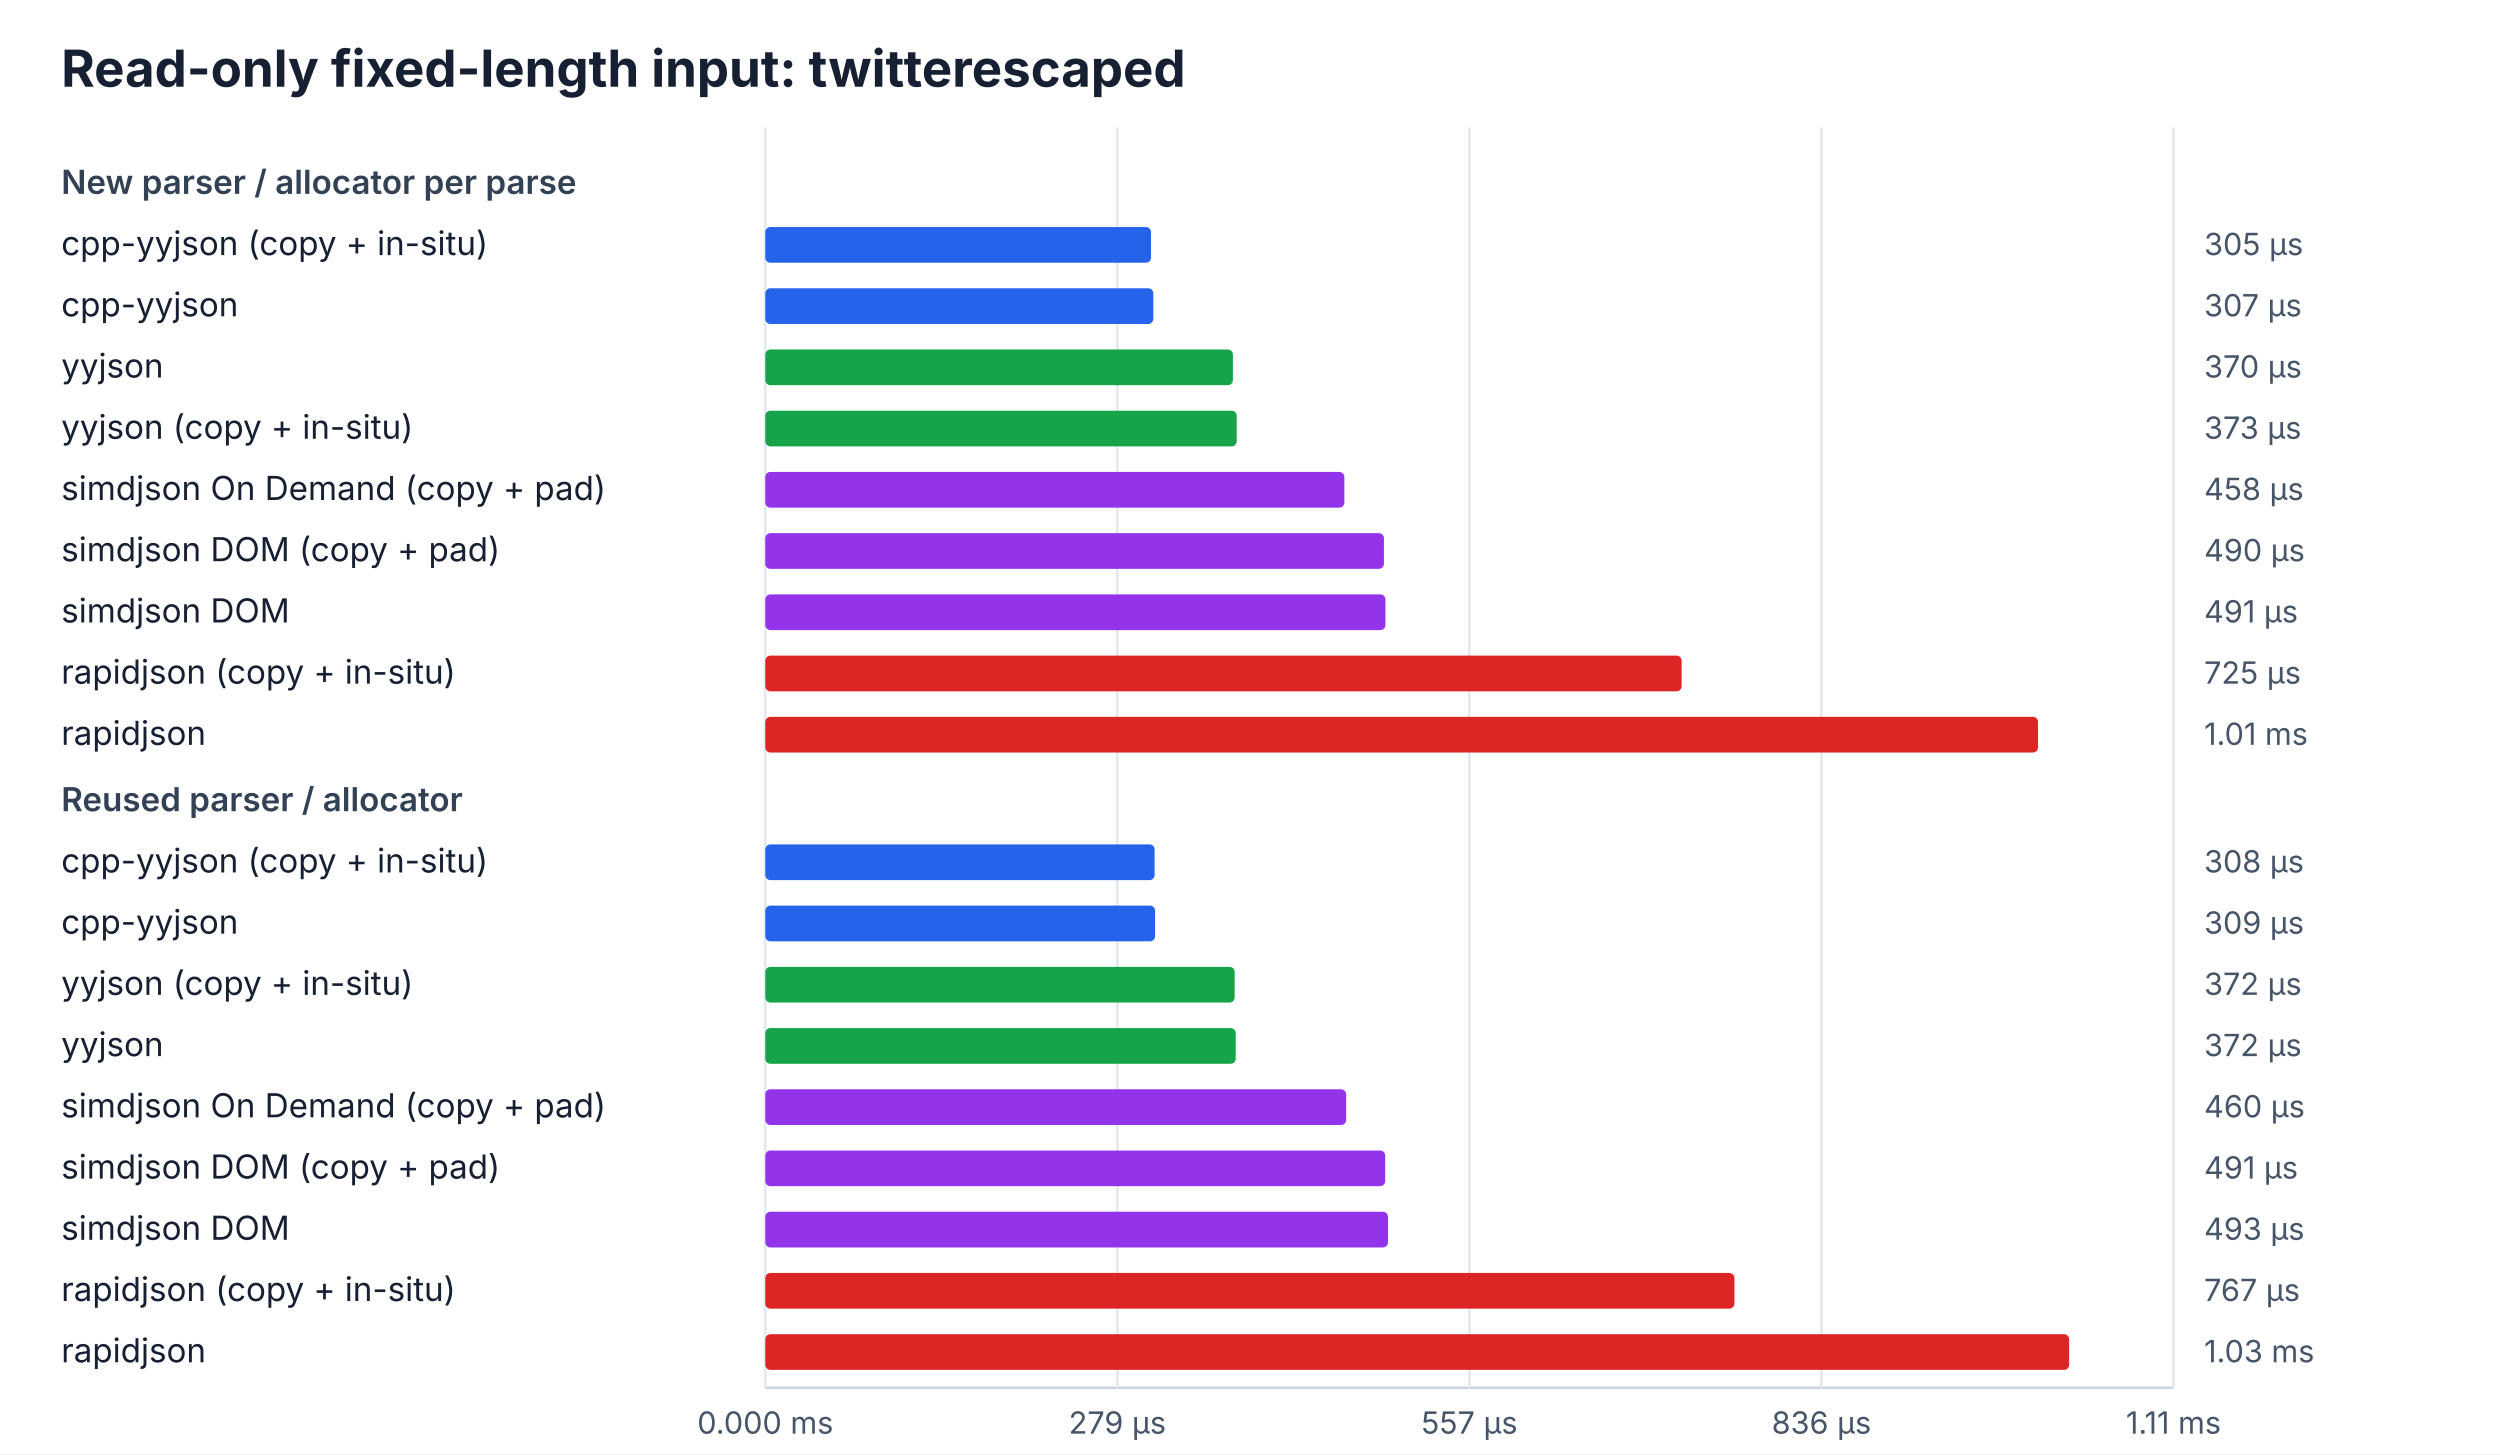
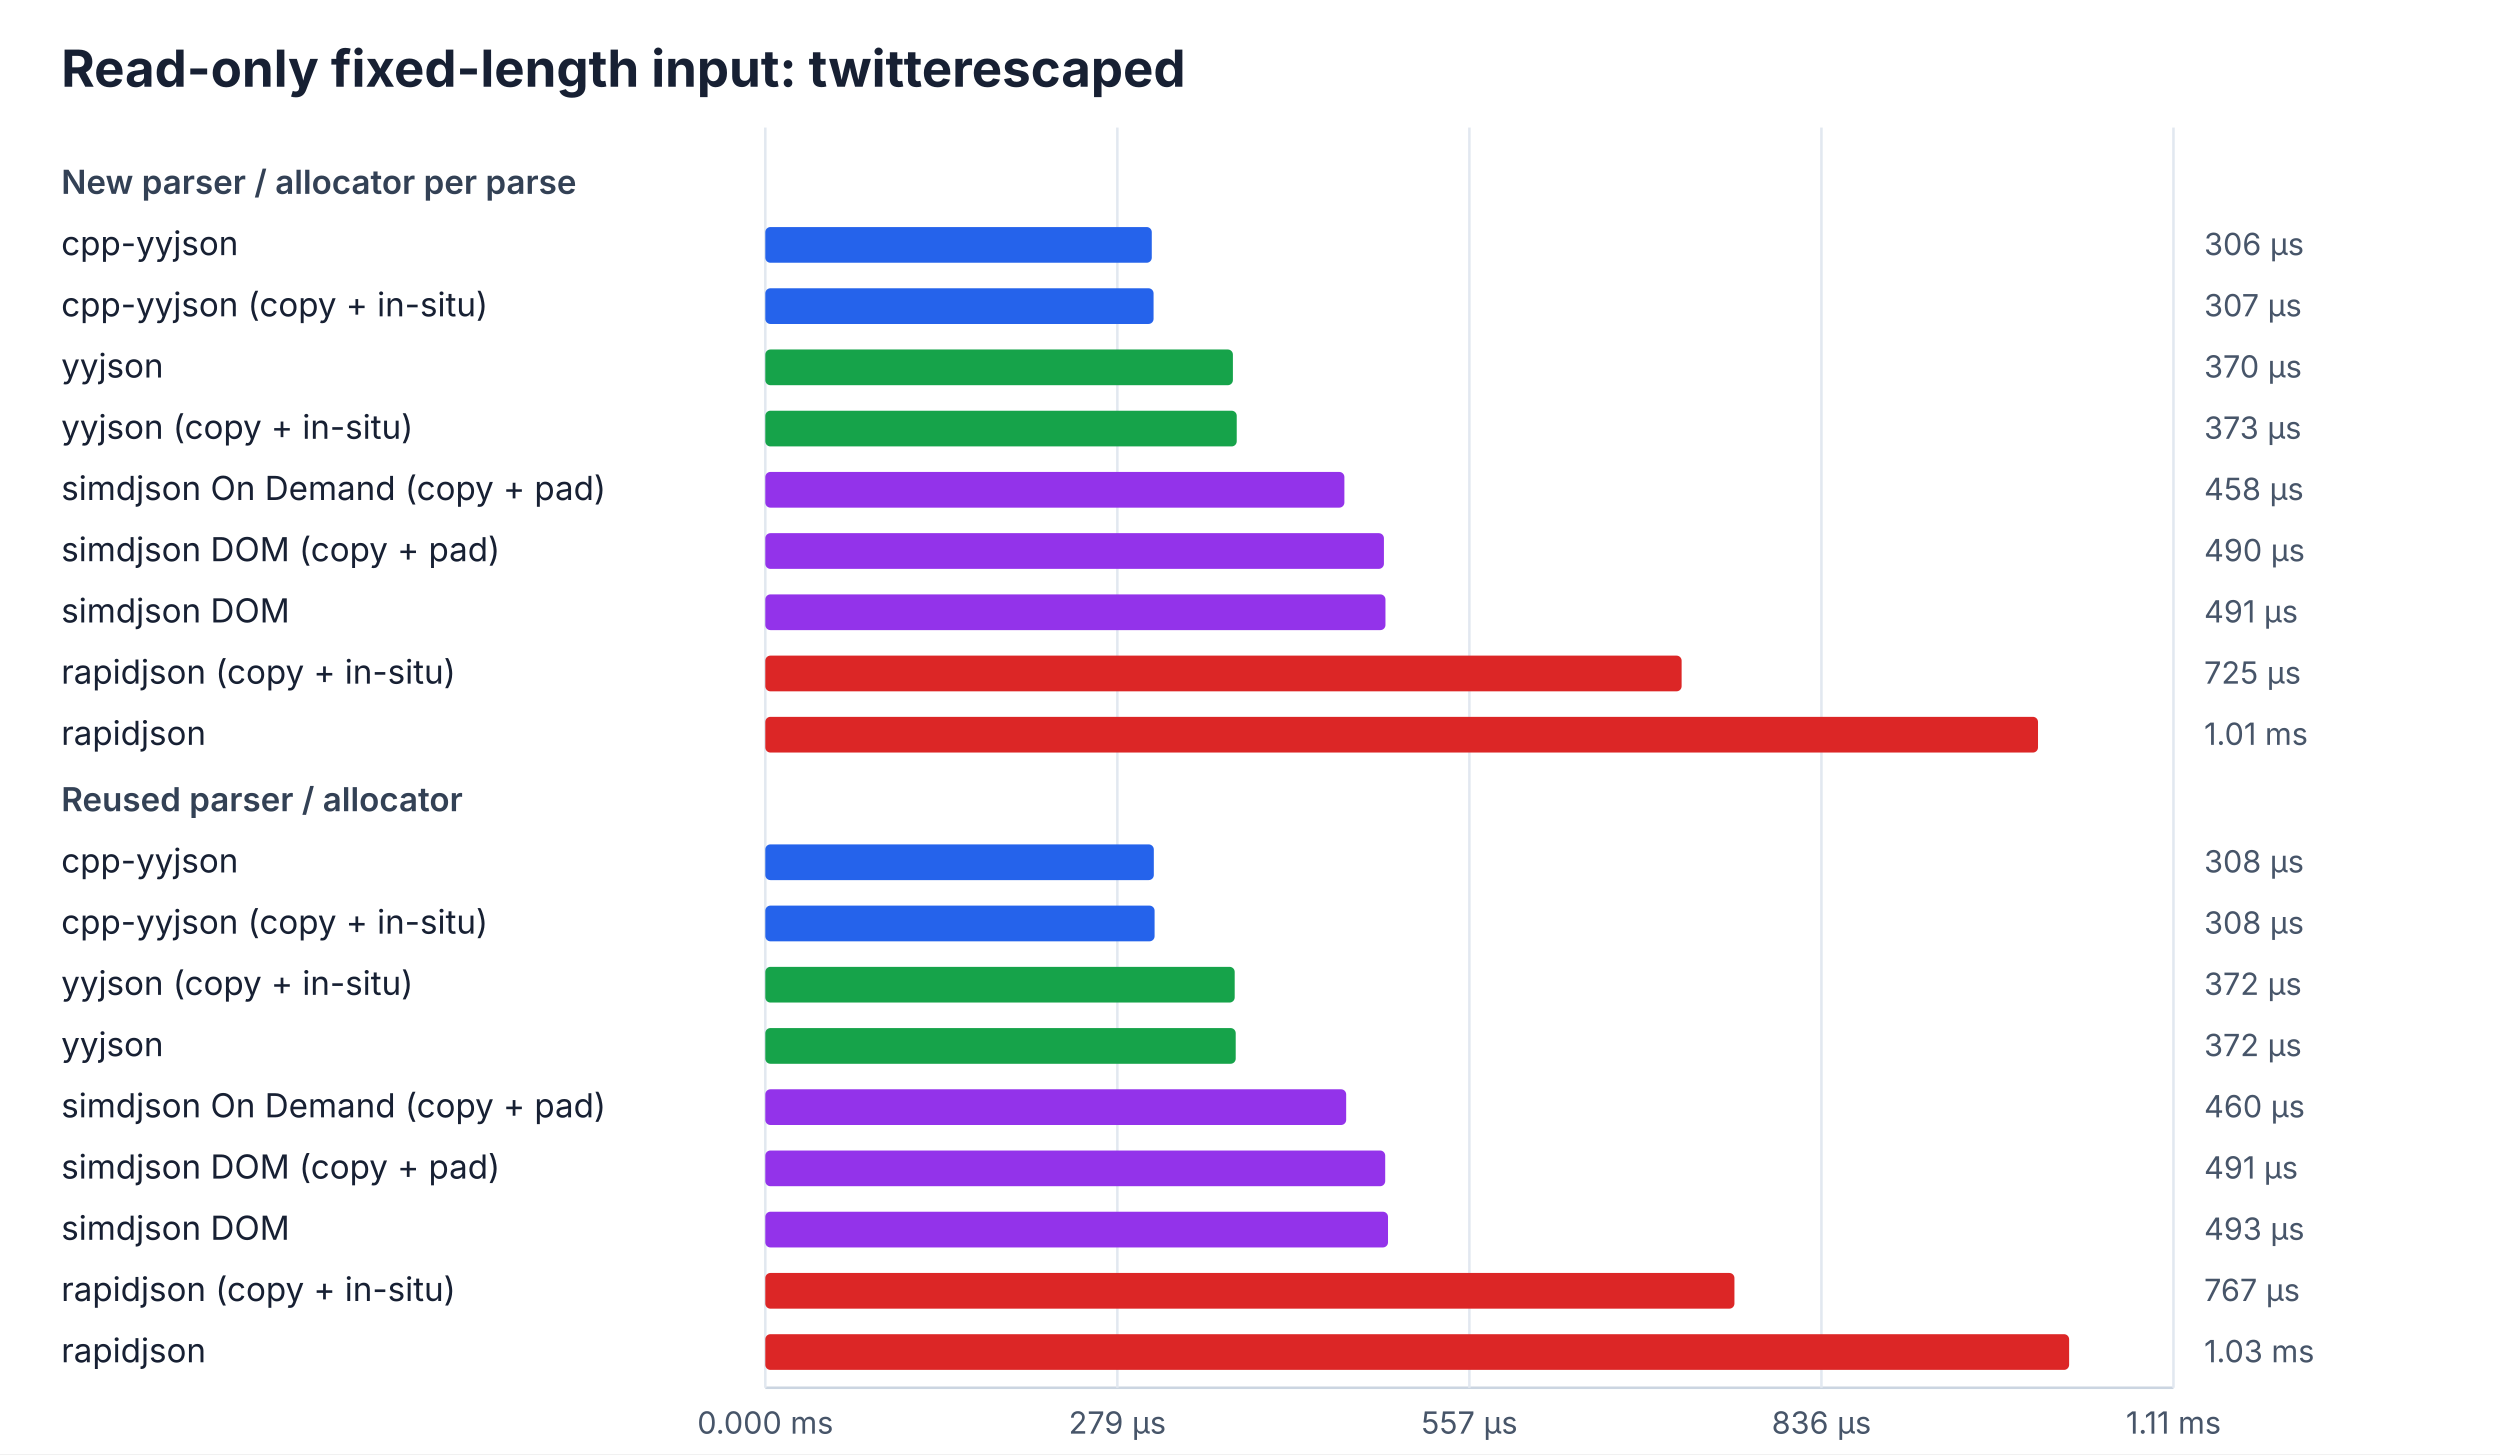
<svg xmlns="http://www.w3.org/2000/svg" width="980" height="570" viewBox="0 0 980 570">
  <rect width="100%" height="100%" fill="#ffffff" />
  <style>text{font-family:ui-sans-serif,system-ui,-apple-system,BlinkMacSystemFont,"Segoe UI",sans-serif;fill:#172033}.title{font-size:20px;font-weight:700}.heading{font-size:13px;font-weight:600;fill:#334155}.label{font-size:13px}.value{font-size:12px;fill:#475569}.axis{stroke:#cbd5e1;stroke-width:1}.grid{stroke:#e2e8f0;stroke-width:1}</style>
  <text x="24" y="34" class="title">Read-only fixed-length input: twitterescaped</text>
  <line x1="300" y1="544" x2="852" y2="544" class="axis" />
  <line x1="300.0" y1="50" x2="300.0" y2="544" class="grid" />
  <text x="300.0" y="562" class="value" text-anchor="middle">0.000 ms</text>
  <line x1="438.0" y1="50" x2="438.0" y2="544" class="grid" />
  <text x="438.0" y="562" class="value" text-anchor="middle">279 µs</text>
  <line x1="576.0" y1="50" x2="576.0" y2="544" class="grid" />
  <text x="576.0" y="562" class="value" text-anchor="middle">557 µs</text>
  <line x1="714.0" y1="50" x2="714.0" y2="544" class="grid" />
  <text x="714.0" y="562" class="value" text-anchor="middle">836 µs</text>
  <line x1="852.0" y1="50" x2="852.0" y2="544" class="grid" />
  <text x="852.0" y="562" class="value" text-anchor="middle">1.11 ms</text>
  <text x="24" y="76" class="heading">New parser / allocator per parse</text>
-   <text x="24" y="100" class="label">cpp-yyjson (copy + in-situ)</text>
-   <rect x="300" y="89" width="151.2" height="14" rx="2" fill="#2563eb" />
-   <text x="864" y="100" class="value">305 µs</text>
-   <text x="24" y="124" class="label">cpp-yyjson</text>
-   <rect x="300" y="113" width="152.1" height="14" rx="2" fill="#2563eb" />
+   <text x="24" y="100" class="label">cpp-yyjson</text>
+   <rect x="300" y="89" width="151.5" height="14" rx="2" fill="#2563eb" />
+   <text x="864" y="100" class="value">306 µs</text>
+   <text x="24" y="124" class="label">cpp-yyjson (copy + in-situ)</text>
+   <rect x="300" y="113" width="152.2" height="14" rx="2" fill="#2563eb" />
  <text x="864" y="124" class="value">307 µs</text>
  <text x="24" y="148" class="label">yyjson</text>
  <rect x="300" y="137" width="183.3" height="14" rx="2" fill="#16a34a" />
  <text x="864" y="148" class="value">370 µs</text>
  <text x="24" y="172" class="label">yyjson (copy + in-situ)</text>
  <rect x="300" y="161" width="184.8" height="14" rx="2" fill="#16a34a" />
  <text x="864" y="172" class="value">373 µs</text>
  <text x="24" y="196" class="label">simdjson On Demand (copy + pad)</text>
  <rect x="300" y="185" width="227.0" height="14" rx="2" fill="#9333ea" />
  <text x="864" y="196" class="value">458 µs</text>
  <text x="24" y="220" class="label">simdjson DOM (copy + pad)</text>
  <rect x="300" y="209" width="242.5" height="14" rx="2" fill="#9333ea" />
  <text x="864" y="220" class="value">490 µs</text>
  <text x="24" y="244" class="label">simdjson DOM</text>
  <rect x="300" y="233" width="243.1" height="14" rx="2" fill="#9333ea" />
  <text x="864" y="244" class="value">491 µs</text>
  <text x="24" y="268" class="label">rapidjson (copy + in-situ)</text>
  <rect x="300" y="257" width="359.2" height="14" rx="2" fill="#dc2626" />
  <text x="864" y="268" class="value">725 µs</text>
  <text x="24" y="292" class="label">rapidjson</text>
  <rect x="300" y="281" width="498.9" height="14" rx="2" fill="#dc2626" />
  <text x="864" y="292" class="value">1.01 ms</text>
  <text x="24" y="318" class="heading">Reused parser / allocator</text>
-   <text x="24" y="342" class="label">cpp-yyjson (copy + in-situ)</text>
-   <rect x="300" y="331" width="152.6" height="14" rx="2" fill="#2563eb" />
+   <text x="24" y="342" class="label">cpp-yyjson</text>
+   <rect x="300" y="331" width="152.3" height="14" rx="2" fill="#2563eb" />
  <text x="864" y="342" class="value">308 µs</text>
-   <text x="24" y="366" class="label">cpp-yyjson</text>
-   <rect x="300" y="355" width="152.8" height="14" rx="2" fill="#2563eb" />
-   <text x="864" y="366" class="value">309 µs</text>
+   <text x="24" y="366" class="label">cpp-yyjson (copy + in-situ)</text>
+   <rect x="300" y="355" width="152.6" height="14" rx="2" fill="#2563eb" />
+   <text x="864" y="366" class="value">308 µs</text>
  <text x="24" y="390" class="label">yyjson (copy + in-situ)</text>
  <rect x="300" y="379" width="184.0" height="14" rx="2" fill="#16a34a" />
  <text x="864" y="390" class="value">372 µs</text>
  <text x="24" y="414" class="label">yyjson</text>
  <rect x="300" y="403" width="184.4" height="14" rx="2" fill="#16a34a" />
  <text x="864" y="414" class="value">372 µs</text>
  <text x="24" y="438" class="label">simdjson On Demand (copy + pad)</text>
  <rect x="300" y="427" width="227.7" height="14" rx="2" fill="#9333ea" />
  <text x="864" y="438" class="value">460 µs</text>
  <text x="24" y="462" class="label">simdjson DOM (copy + pad)</text>
  <rect x="300" y="451" width="243.0" height="14" rx="2" fill="#9333ea" />
  <text x="864" y="462" class="value">491 µs</text>
  <text x="24" y="486" class="label">simdjson DOM</text>
  <rect x="300" y="475" width="244.1" height="14" rx="2" fill="#9333ea" />
  <text x="864" y="486" class="value">493 µs</text>
  <text x="24" y="510" class="label">rapidjson (copy + in-situ)</text>
  <rect x="300" y="499" width="379.9" height="14" rx="2" fill="#dc2626" />
  <text x="864" y="510" class="value">767 µs</text>
  <text x="24" y="534" class="label">rapidjson</text>
  <rect x="300" y="523" width="511.1" height="14" rx="2" fill="#dc2626" />
  <text x="864" y="534" class="value">1.03 ms</text>
</svg>
